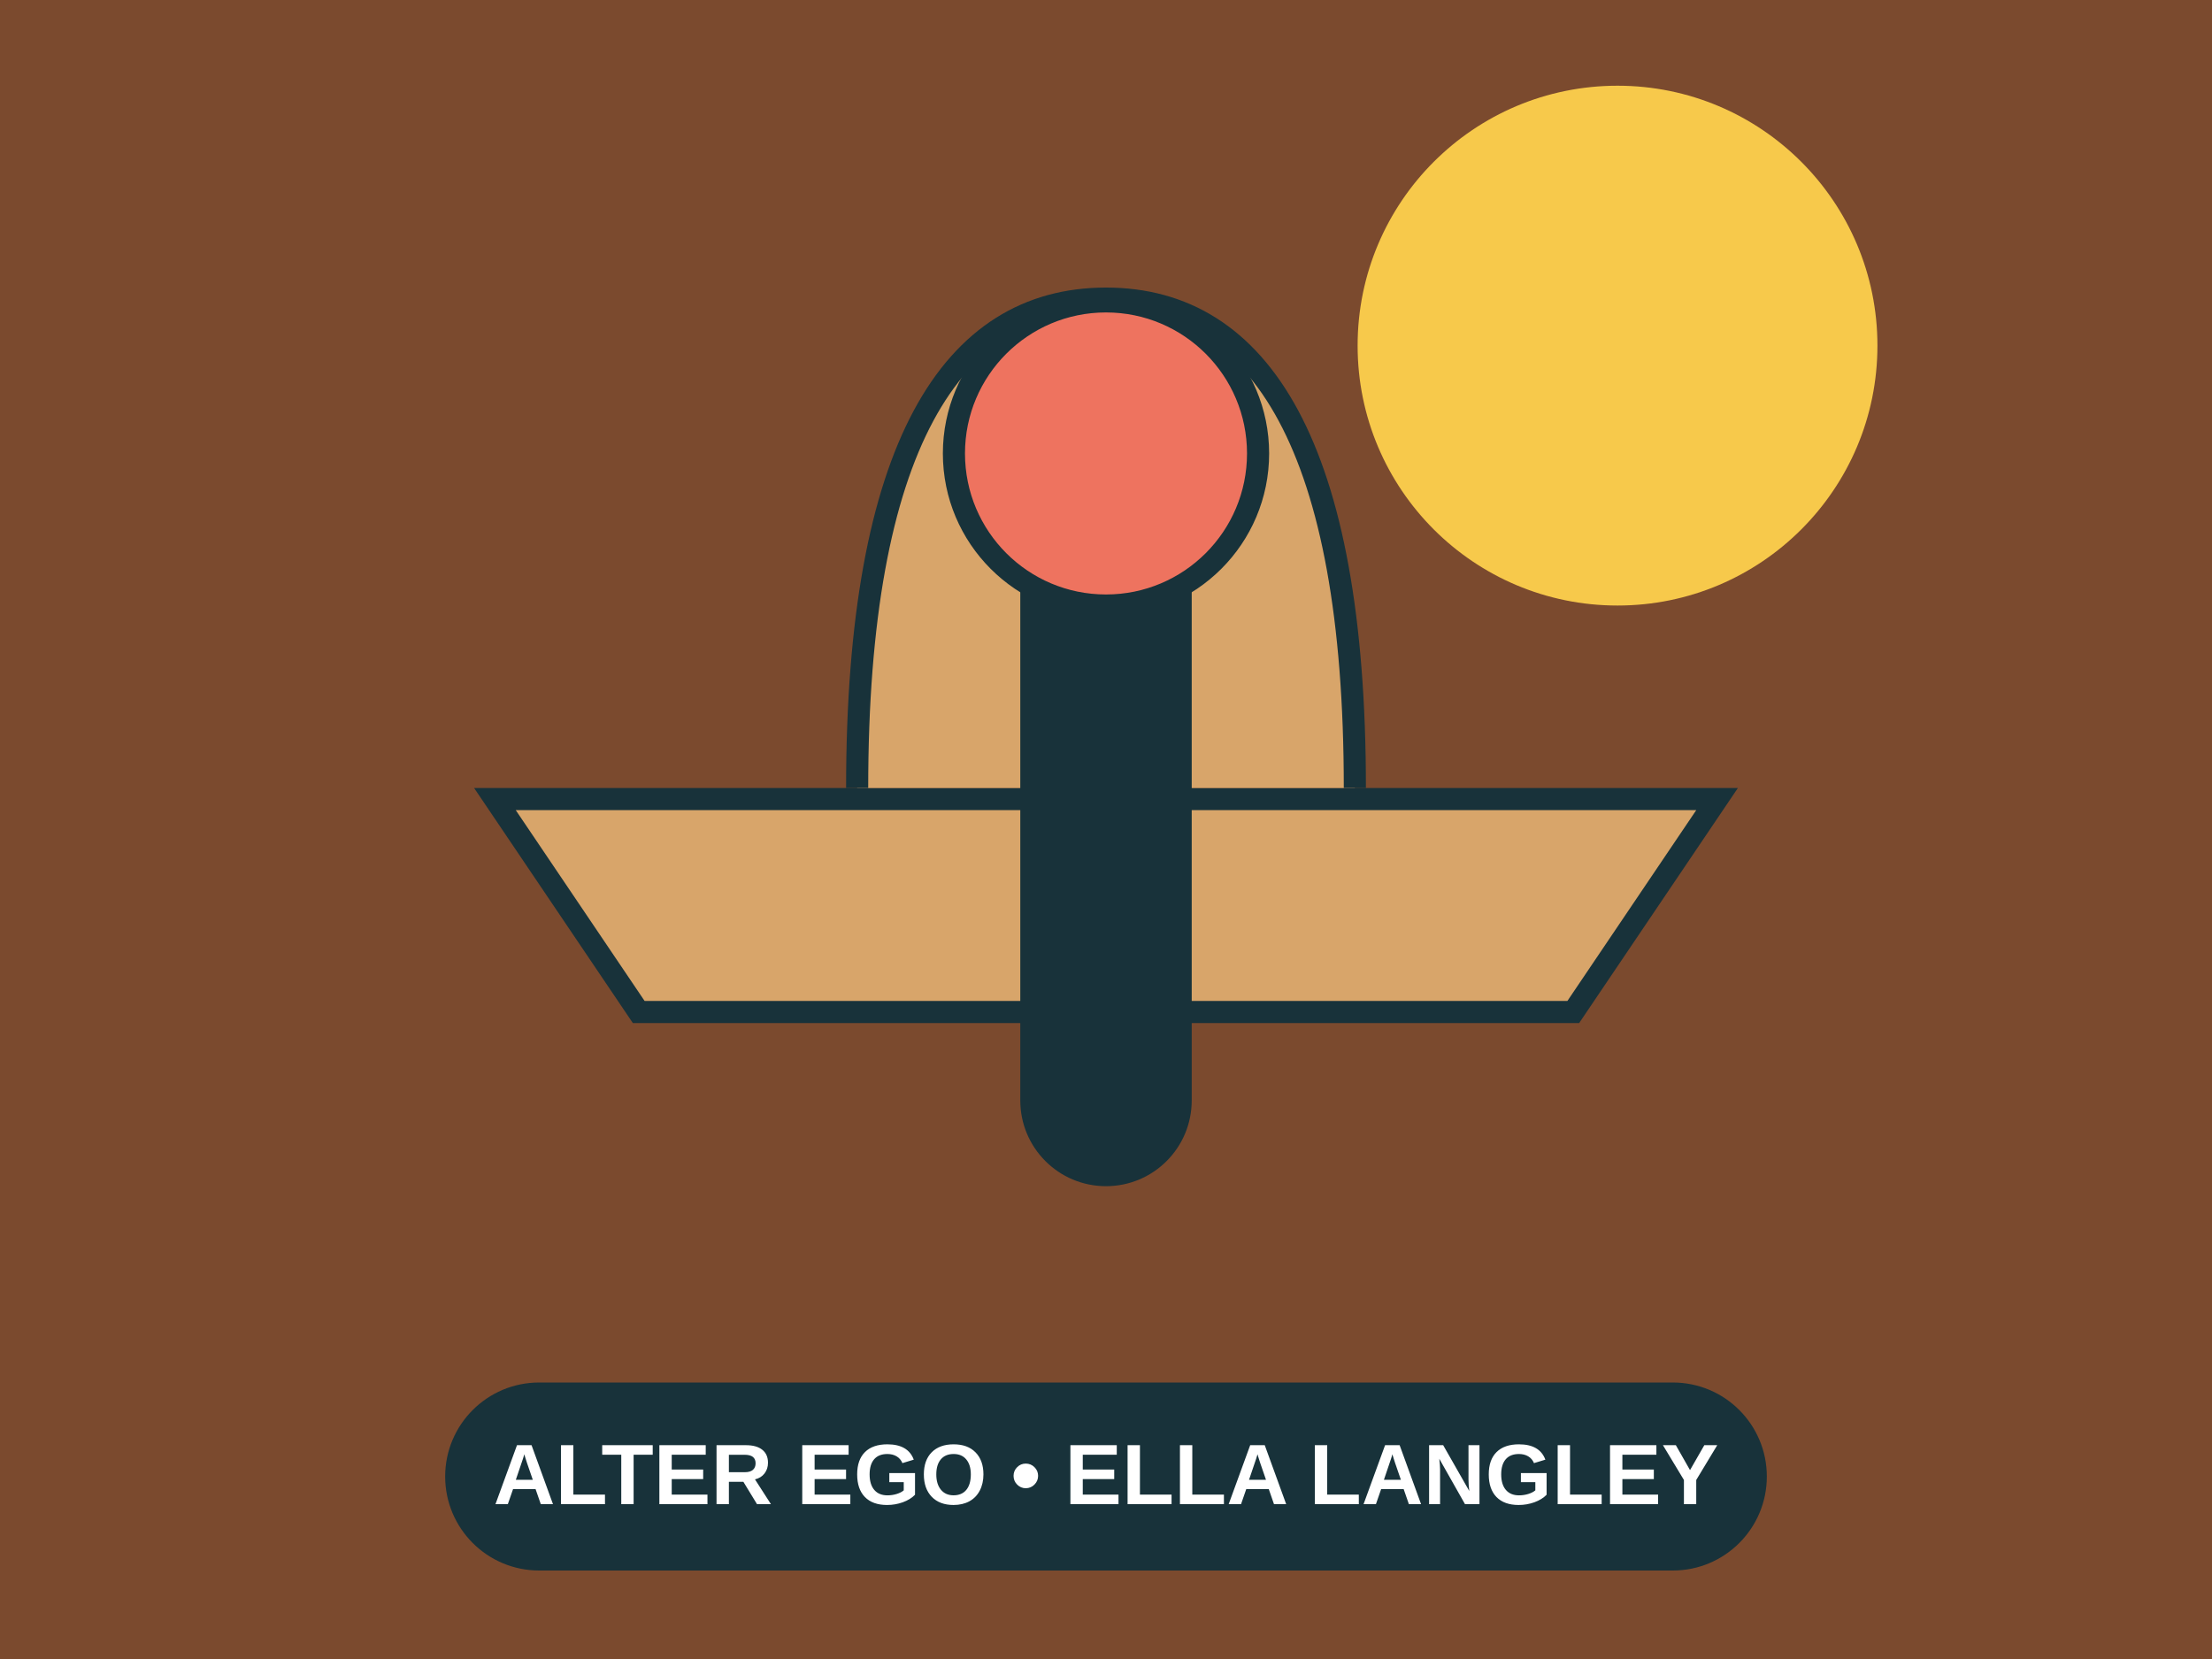
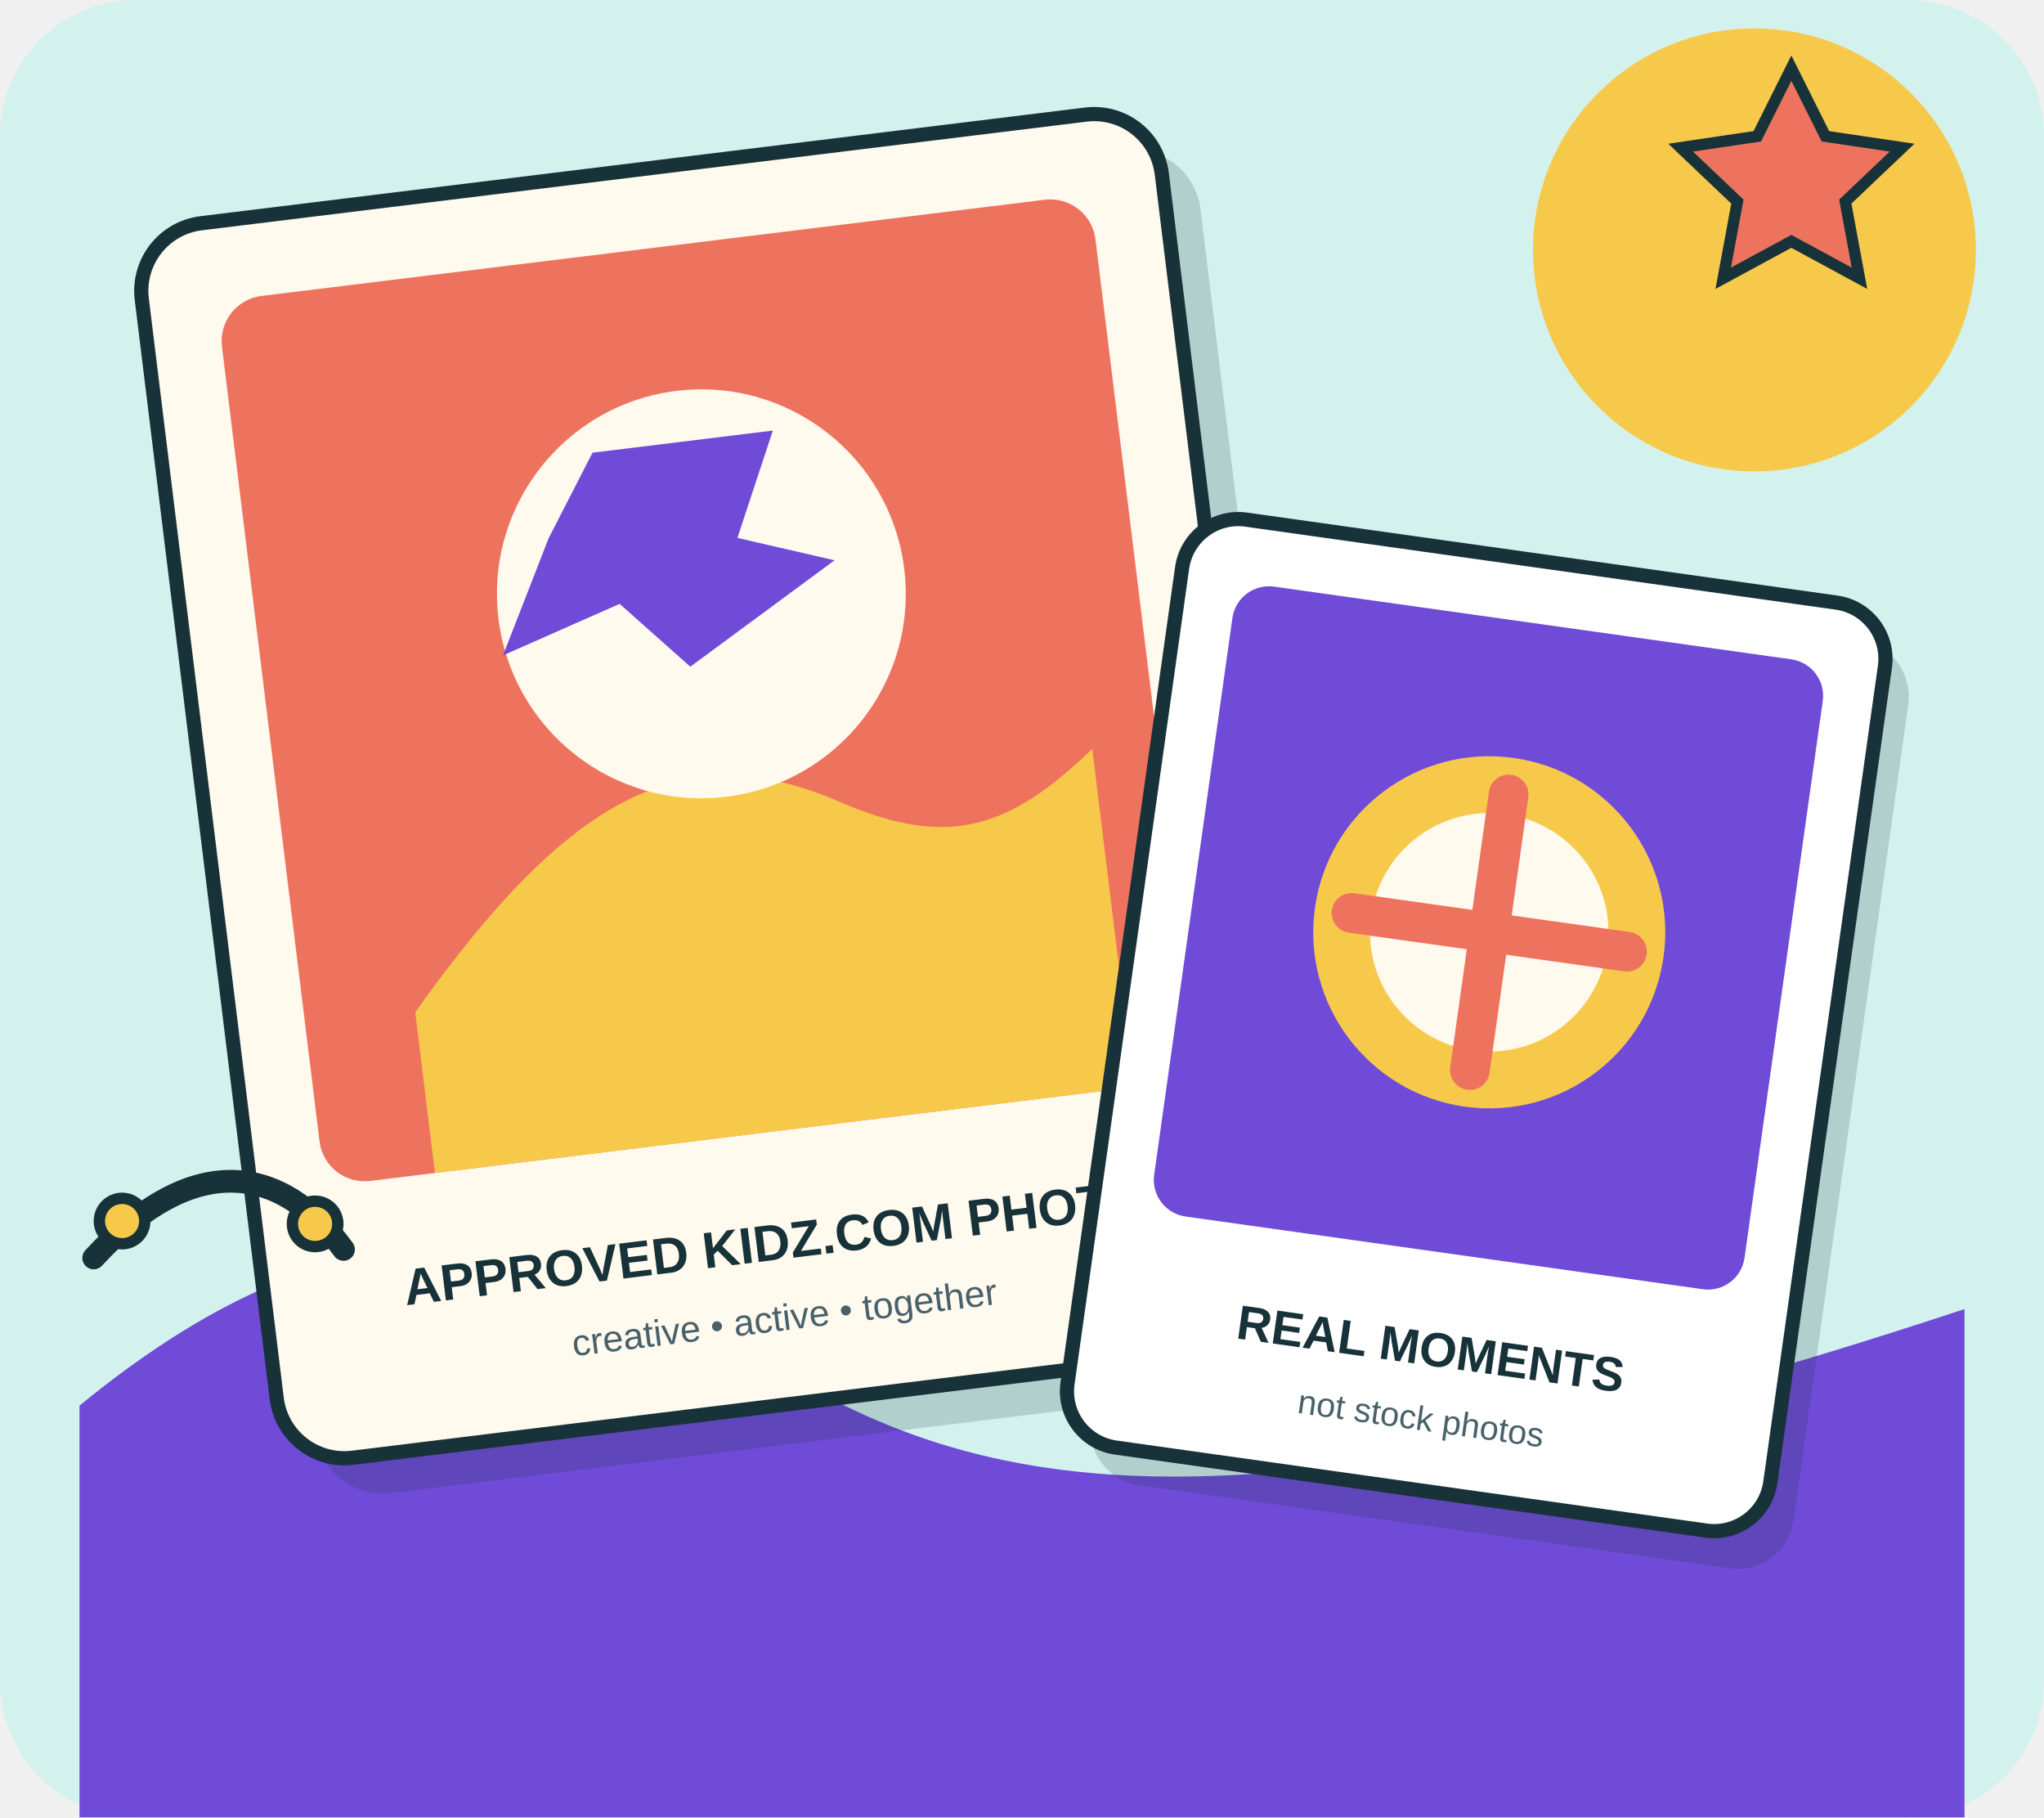
- <svg xmlns="http://www.w3.org/2000/svg" viewBox="0 0 800 600" role="img" aria-label="Placeholder for Cady's Ella Langley alter ego photo">
-   <rect width="800" height="600" fill="#7b4a2e" />
-   <circle cx="585" cy="125" r="94" fill="#f7c94b" />
-   <path d="M179 289h442l-52 77H231z" fill="#d8a56a" stroke="#18323a" stroke-width="8" />
-   <path d="M310 285c0-123 34-177 90-177s90 54 90 177" fill="#d8a56a" stroke="#18323a" stroke-width="8" />
-   <rect x="369" y="178" width="62" height="251" rx="31" fill="#18323a" />
-   <circle cx="400" cy="164" r="55" fill="#ee735f" stroke="#18323a" stroke-width="8" />
-   <rect x="161" y="500" width="478" height="68" rx="34" fill="#18323a" />
-   <text x="400" y="544" text-anchor="middle" font-family="Arial, sans-serif" font-size="31" font-weight="800" fill="#fff">ALTER EGO • ELLA LANGLEY</text>
+ <svg xmlns="http://www.w3.org/2000/svg" viewBox="0 0 720 640" role="img" aria-labelledby="title desc">
+   <rect width="720" height="640" rx="48" fill="#d3f2ed" />
+   <circle cx="618" cy="88" r="78" fill="#f7c94b" />
+   <path d="M28 495c88-72 158-70 238-18s172 68 426-16v179H28z" fill="#6f4bd8" />
+   <g transform="translate(72 58) rotate(-7 180 216)">
+     <rect width="362" height="438" rx="24" fill="#18323a" opacity=".18" transform="translate(12 14)" />
+     <rect width="362" height="438" rx="24" fill="#fff9ee" stroke="#18323a" stroke-width="5" />
+     <rect x="26" y="28" width="310" height="314" rx="16" fill="#ee735f" />
+     <path d="M65 285c63-69 106-86 158-55 36 21 58 16 90-8v120H65z" fill="#f7c94b" />
+     <circle cx="183" cy="151" r="72" fill="#fff9ee" />
+     <path d="M151 97h64l-17 36 33 12-55 31-22-25-43 13 21-39z" fill="#6f4bd8" />
+     <text x="181" y="387" text-anchor="middle" font-family="Arial, sans-serif" font-size="18" font-weight="800" fill="#18323a">APPROVED KIDZ.COM PHOTO</text>
+     <text x="181" y="412" text-anchor="middle" font-family="Arial, sans-serif" font-size="13" fill="#49616a">creative • active • together</text>
+   </g>
+   <g transform="translate(395 196) rotate(8 125 165)">
+     <rect width="250" height="330" rx="20" fill="#18323a" opacity=".18" transform="translate(10 12)" />
+     <rect width="250" height="330" rx="20" fill="#fff" stroke="#18323a" stroke-width="5" />
+     <rect x="20" y="22" width="210" height="224" rx="13" fill="#6f4bd8" />
+     <circle cx="125" cy="132" r="62" fill="#f7c94b" />
+     <circle cx="125" cy="132" r="42" fill="#fff9ee" />
+     <path d="M125 83v98M76 132h98" stroke="#ee735f" stroke-width="14" stroke-linecap="round" />
+     <text x="125" y="286" text-anchor="middle" font-family="Arial, sans-serif" font-size="17" font-weight="800" fill="#18323a">REAL MOMENTS</text>
+     <text x="125" y="309" text-anchor="middle" font-family="Arial, sans-serif" font-size="12" fill="#49616a">not stock photos</text>
+   </g>
+   <path d="M631 24l12 24 27 4-20 19 5 27-24-13-24 13 5-27-20-19 27-4z" fill="#ee735f" stroke="#18323a" stroke-width="4" />
+   <path d="M33 443c35-38 66-33 88-3" fill="none" stroke="#18323a" stroke-width="8" stroke-linecap="round" />
+   <circle cx="43" cy="430" r="8" fill="#f7c94b" stroke="#18323a" stroke-width="4" />
+   <circle cx="111" cy="431" r="8" fill="#f7c94b" stroke="#18323a" stroke-width="4" />
</svg>
